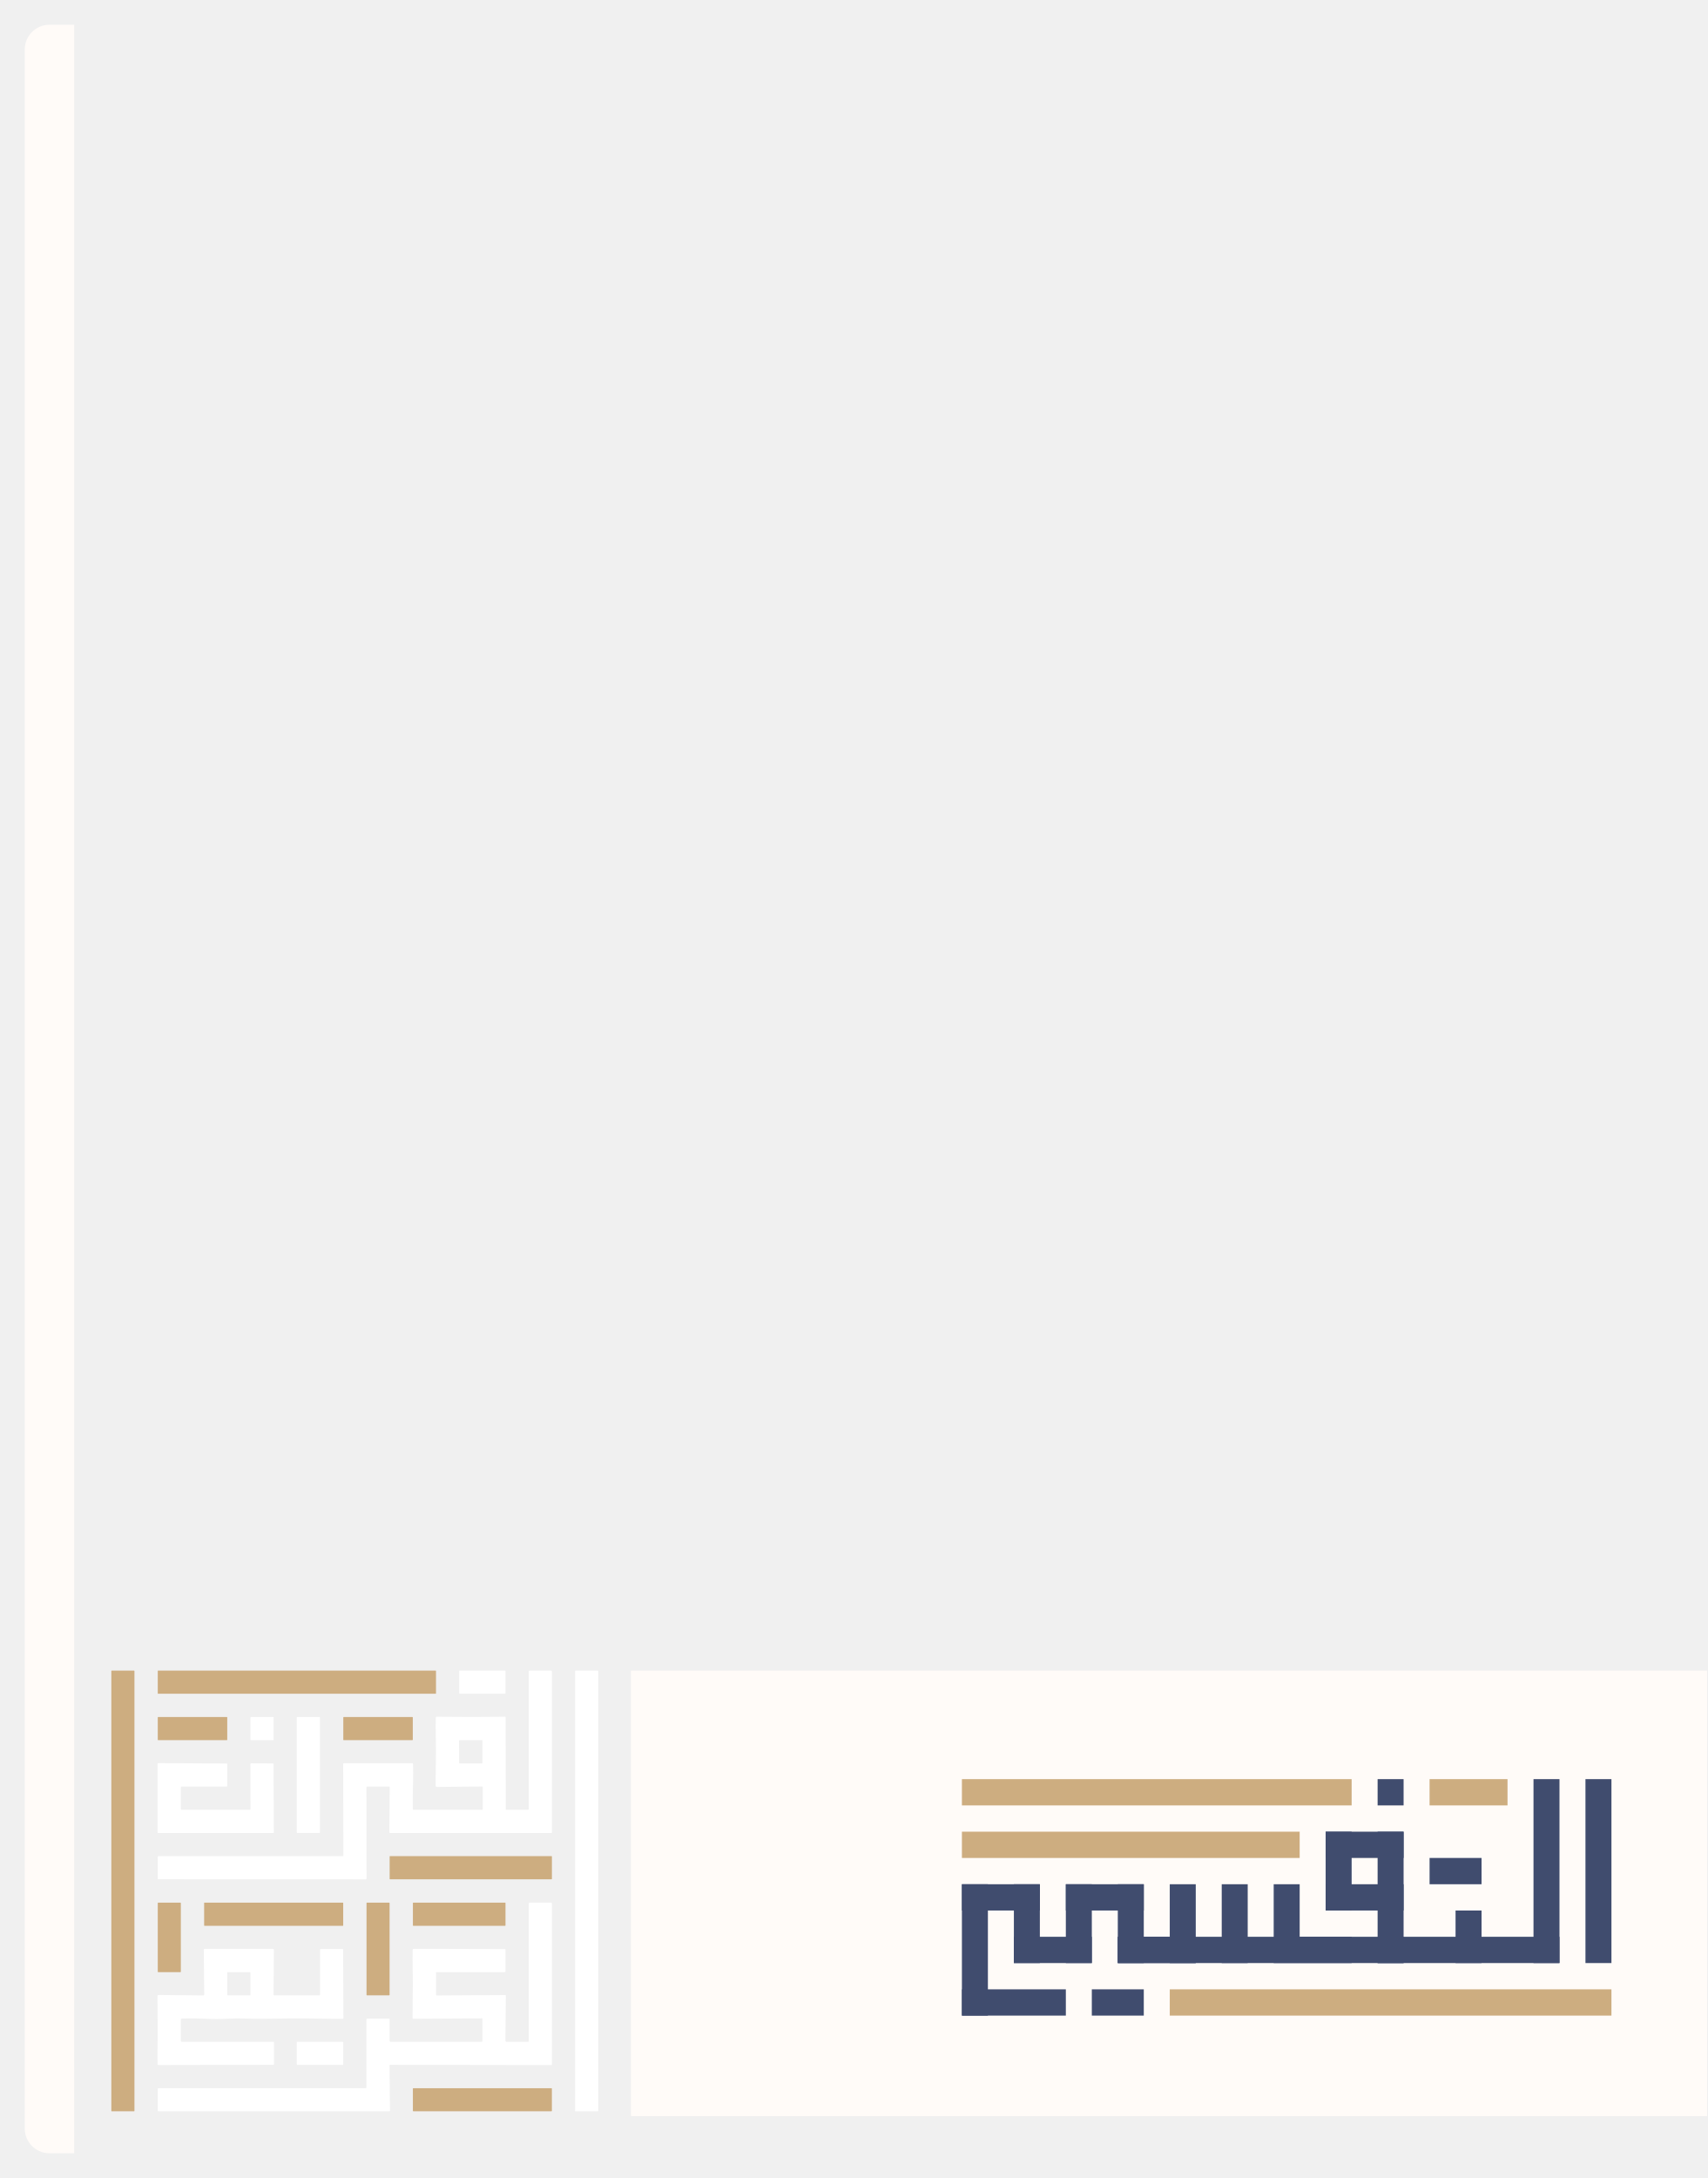
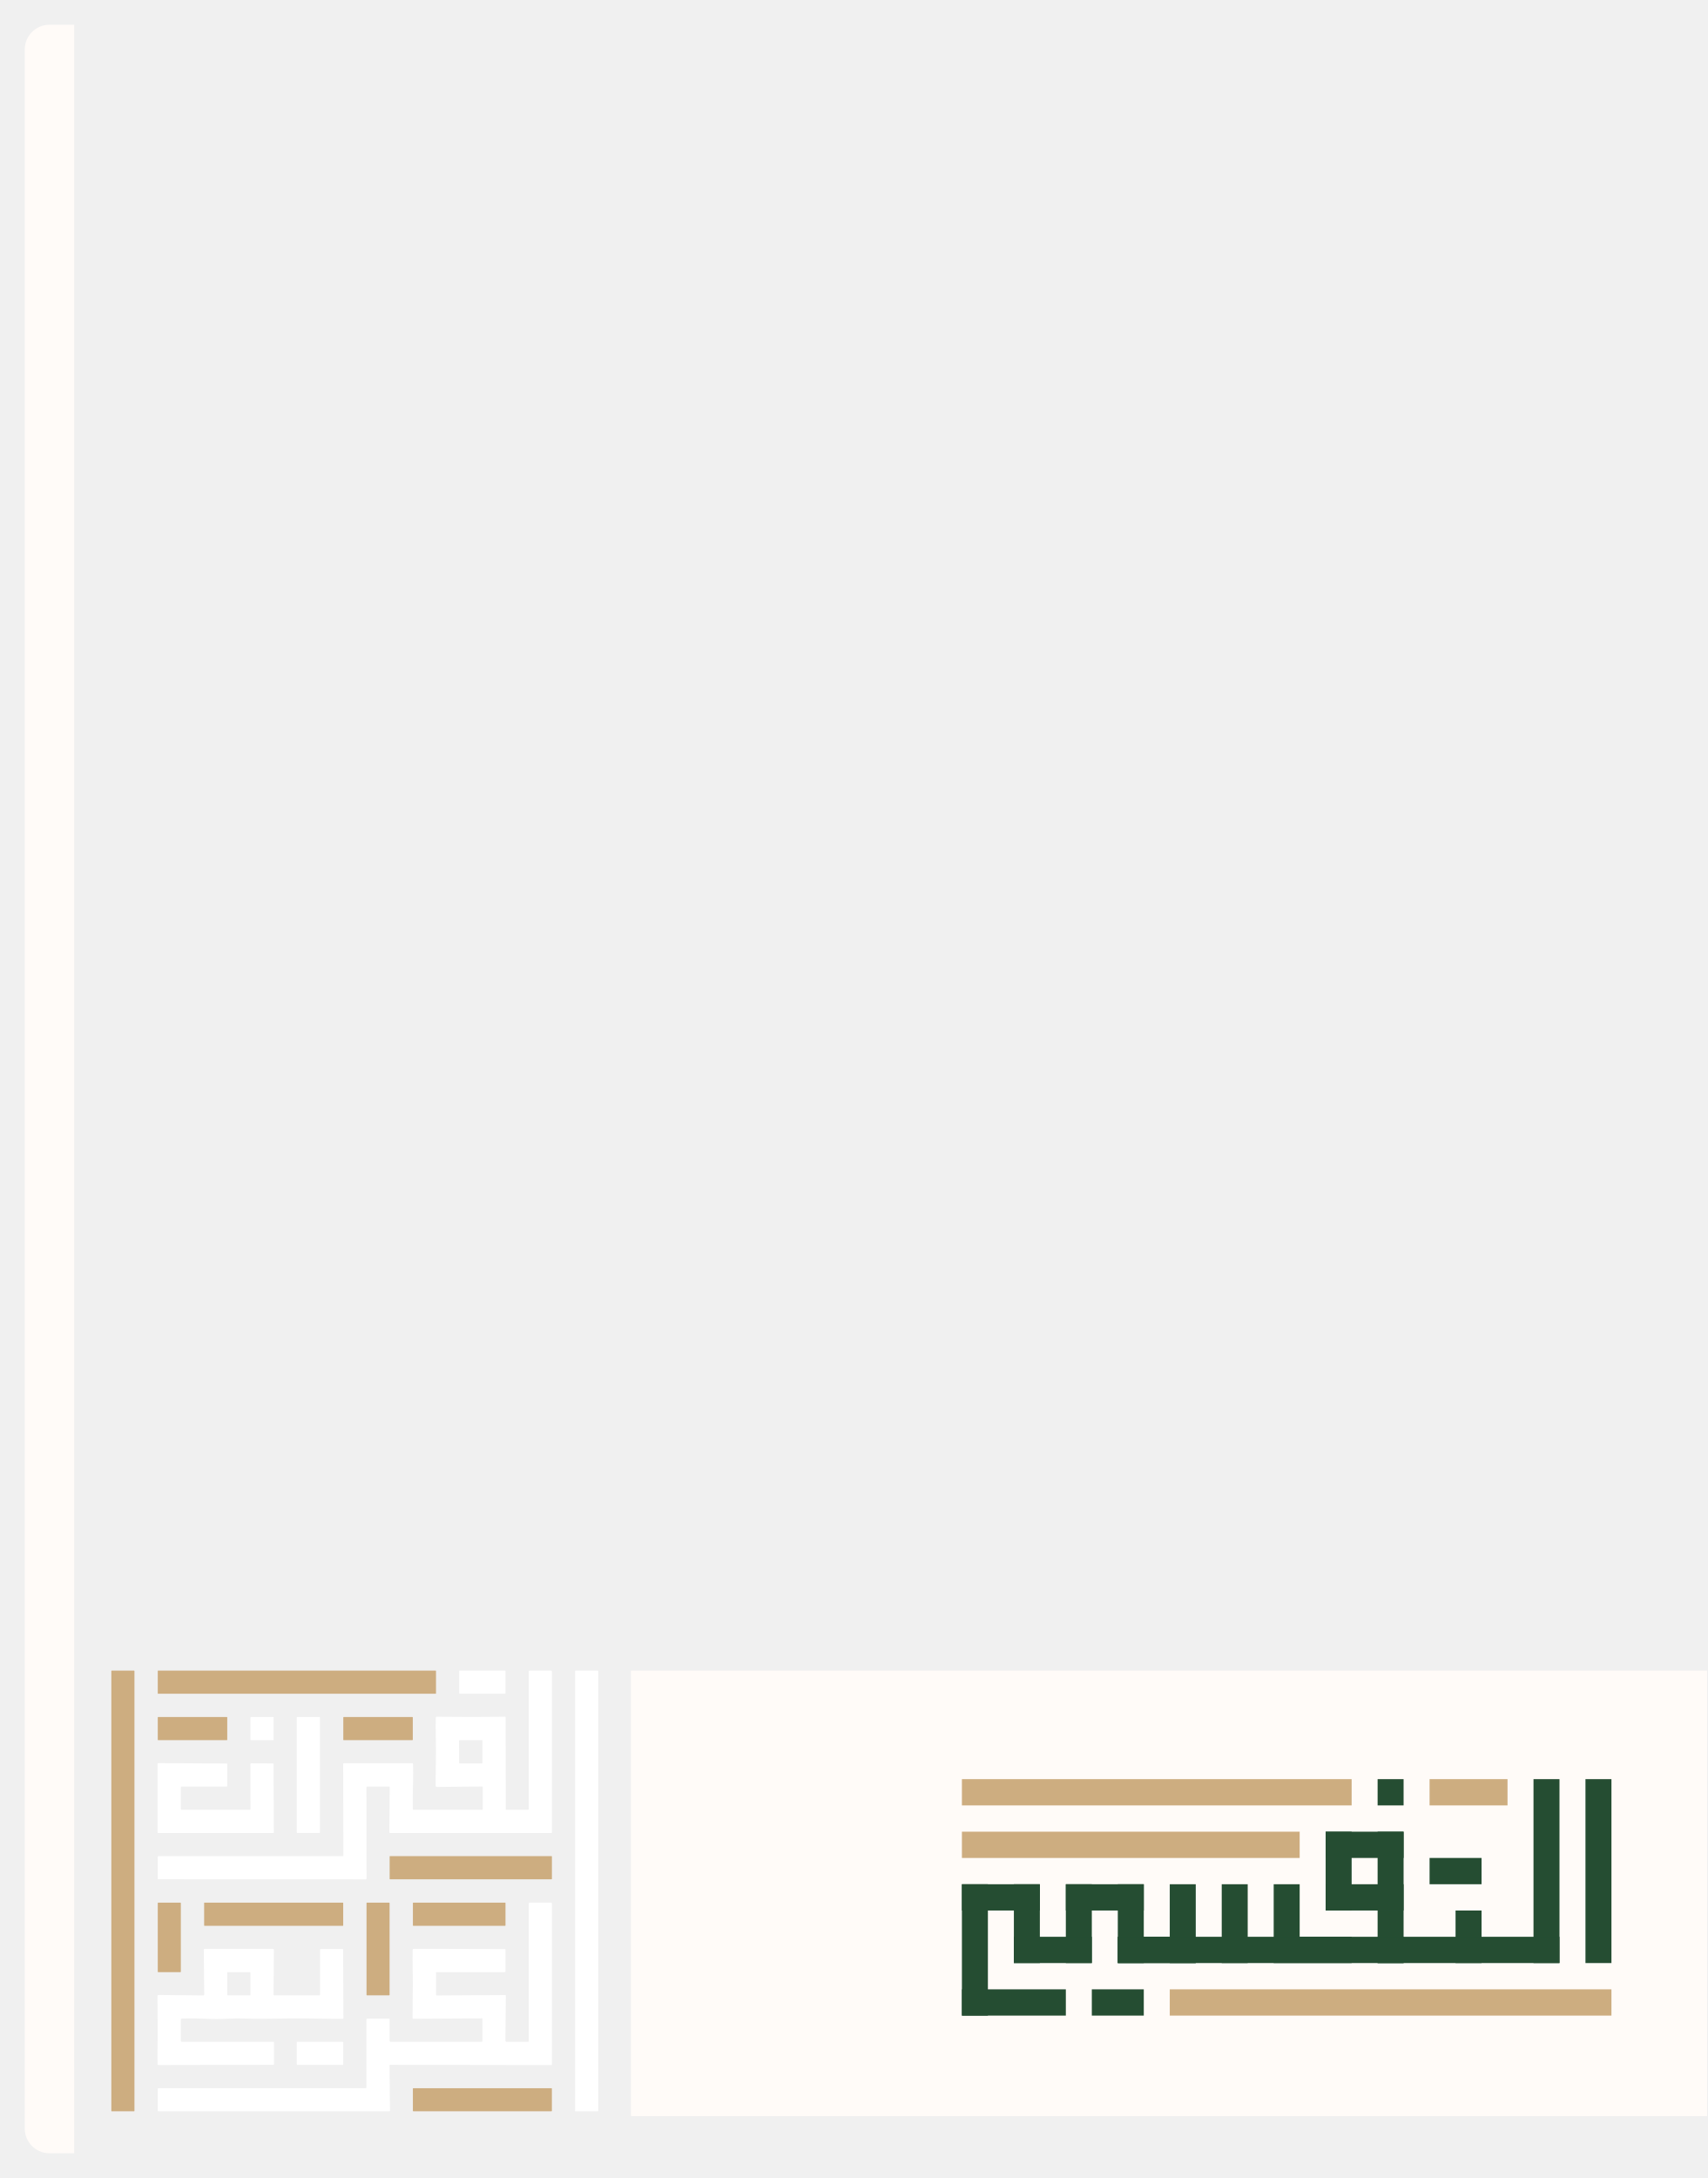
<svg xmlns="http://www.w3.org/2000/svg" width="138" height="176" viewBox="0 0 138 176" fill="none">
  <g clip-path="url(#clip0_398_30)">
    <mask id="mask0_398_30" style="mask-type:luminance" maskUnits="userSpaceOnUse" x="0" y="0" width="138" height="176">
      <path d="M138 0H0V176H138V0Z" fill="white" />
    </mask>
    <g mask="url(#mask0_398_30)">
      <path d="M2 4C2 2.895 2.895 2 4 2H6V174H4C2.895 174 2 173.105 2 172V4Z" fill="#FFFBF8" />
      <path d="M51 135H138V171H51V135Z" fill="#FFFBF8" />
      <path d="M40.827 135H37.148C37.131 135 37.117 135.014 37.117 135.031V136.836C37.117 136.854 37.131 136.867 37.148 136.867H40.827C40.844 136.867 40.858 136.854 40.858 136.836V135.031C40.858 135.014 40.844 135 40.827 135Z" fill="white" />
      <path d="M39.02 146.186V144.391C39.02 144.387 39.019 144.383 39.017 144.38C39.016 144.376 39.014 144.373 39.011 144.37C39.008 144.367 39.005 144.365 39.001 144.364C38.997 144.362 38.993 144.362 38.99 144.362L35.323 144.4C35.308 144.4 35.293 144.398 35.279 144.392C35.265 144.386 35.252 144.378 35.242 144.367C35.231 144.356 35.222 144.343 35.217 144.329C35.211 144.315 35.208 144.3 35.208 144.285C35.219 143.372 35.229 142.467 35.238 141.572C35.245 140.772 35.192 139.699 35.225 138.78C35.225 138.765 35.232 138.75 35.243 138.74C35.254 138.729 35.269 138.723 35.285 138.723C37.175 138.753 39.018 138.753 40.815 138.722C40.822 138.722 40.828 138.724 40.835 138.726C40.842 138.729 40.847 138.733 40.852 138.738C40.858 138.742 40.861 138.748 40.864 138.755C40.867 138.761 40.868 138.768 40.868 138.775L40.881 146.21C40.881 146.219 40.885 146.228 40.891 146.235C40.898 146.241 40.907 146.245 40.916 146.245L42.686 146.244C42.701 146.244 42.715 146.238 42.726 146.227C42.736 146.217 42.742 146.203 42.742 146.188V135.054C42.742 135.018 42.76 135 42.796 135L44.533 135.001C44.553 135.001 44.573 135.009 44.587 135.023C44.601 135.038 44.609 135.057 44.609 135.078V148.07C44.609 148.105 44.592 148.123 44.557 148.123L31.531 148.121C31.523 148.121 31.515 148.119 31.508 148.116C31.501 148.113 31.494 148.108 31.488 148.103C31.483 148.097 31.479 148.09 31.476 148.083C31.473 148.075 31.471 148.068 31.471 148.06L31.499 144.425C31.499 144.387 31.48 144.368 31.442 144.368H29.673C29.635 144.368 29.616 144.387 29.616 144.424L29.628 151.804C29.628 151.844 29.607 151.865 29.566 151.865L12.79 151.859C12.78 151.859 12.77 151.855 12.763 151.847C12.755 151.84 12.752 151.83 12.752 151.82V150.052C12.752 150.011 12.772 149.99 12.814 149.99H27.716C27.741 149.99 27.753 149.978 27.753 149.953L27.739 142.558C27.739 142.509 27.764 142.484 27.813 142.484H33.325C33.361 142.484 33.38 142.502 33.381 142.537C33.4 143.006 33.402 143.461 33.388 143.901C33.366 144.631 33.358 145.398 33.367 146.201C33.367 146.23 33.381 146.244 33.409 146.244H38.962C38.977 146.244 38.992 146.238 39.003 146.227C39.014 146.216 39.02 146.201 39.02 146.186ZM38.991 140.664C38.991 140.651 38.986 140.638 38.977 140.629C38.968 140.62 38.955 140.615 38.942 140.615L37.156 140.618C37.143 140.618 37.13 140.623 37.121 140.633C37.112 140.642 37.107 140.654 37.107 140.667L37.11 142.454C37.11 142.467 37.115 142.479 37.125 142.488C37.134 142.497 37.146 142.502 37.159 142.502L38.946 142.499C38.959 142.499 38.971 142.494 38.98 142.485C38.989 142.476 38.994 142.463 38.994 142.45L38.991 140.664Z" fill="white" />
      <path d="M48.325 135H46.514C46.498 135 46.485 135.013 46.485 135.029V170.58C46.485 170.596 46.498 170.609 46.514 170.609H48.325C48.341 170.609 48.354 170.596 48.354 170.58V135.029C48.354 135.013 48.341 135 48.325 135Z" fill="white" />
      <path d="M22.085 138.751H20.274C20.257 138.751 20.244 138.765 20.244 138.781V140.587C20.244 140.603 20.257 140.617 20.274 140.617H22.085C22.102 140.617 22.115 140.603 22.115 140.587V138.781C22.115 138.765 22.102 138.751 22.085 138.751Z" fill="white" />
      <path d="M25.826 138.751H24.024C24.006 138.751 23.99 138.767 23.99 138.786V148.081C23.99 148.1 24.006 148.115 24.024 148.115H25.826C25.844 148.115 25.86 148.1 25.86 148.081V138.786C25.86 138.767 25.844 138.751 25.826 138.751Z" fill="white" />
      <path d="M14.666 146.244H20.196C20.209 146.244 20.222 146.239 20.231 146.229C20.241 146.22 20.246 146.207 20.246 146.194L20.24 142.541C20.24 142.528 20.245 142.515 20.254 142.506C20.263 142.497 20.276 142.491 20.289 142.491L22.06 142.499C22.074 142.499 22.086 142.504 22.096 142.513C22.105 142.523 22.11 142.535 22.11 142.548L22.133 148.073C22.133 148.08 22.132 148.086 22.129 148.092C22.127 148.098 22.123 148.104 22.118 148.108C22.114 148.113 22.108 148.116 22.102 148.119C22.096 148.121 22.09 148.123 22.083 148.123H12.787C12.781 148.123 12.774 148.121 12.768 148.119C12.762 148.116 12.757 148.113 12.752 148.108C12.748 148.104 12.744 148.098 12.742 148.092C12.739 148.086 12.738 148.08 12.738 148.073V142.524C12.738 142.51 12.743 142.498 12.752 142.488C12.762 142.479 12.774 142.474 12.787 142.474L18.319 142.509C18.326 142.509 18.332 142.51 18.338 142.513C18.344 142.515 18.35 142.519 18.355 142.524C18.359 142.528 18.363 142.534 18.365 142.54C18.368 142.546 18.369 142.552 18.369 142.559L18.367 144.317C18.367 144.324 18.366 144.33 18.363 144.336C18.361 144.342 18.357 144.348 18.352 144.353C18.348 144.357 18.342 144.361 18.336 144.363C18.33 144.366 18.324 144.367 18.317 144.367L14.666 144.368C14.653 144.368 14.64 144.373 14.631 144.383C14.622 144.392 14.617 144.405 14.617 144.418V146.194C14.617 146.207 14.622 146.22 14.631 146.229C14.64 146.239 14.653 146.244 14.666 146.244Z" fill="white" />
      <path d="M35.293 161.249L40.832 161.216C40.839 161.216 40.846 161.217 40.852 161.22C40.858 161.223 40.864 161.226 40.869 161.231C40.873 161.236 40.877 161.242 40.88 161.248C40.883 161.254 40.884 161.261 40.884 161.268L40.853 164.926C40.853 164.944 40.86 164.961 40.872 164.973C40.885 164.986 40.901 164.993 40.919 164.993H42.693C42.706 164.993 42.719 164.987 42.728 164.978C42.737 164.969 42.742 164.956 42.742 164.943V153.81C42.742 153.769 42.762 153.749 42.802 153.749H44.538C44.586 153.749 44.609 153.773 44.609 153.82V166.827C44.609 166.859 44.594 166.875 44.562 166.875L31.54 166.854C31.502 166.854 31.484 166.872 31.484 166.91L31.521 170.555C31.521 170.591 31.503 170.609 31.466 170.609H12.803C12.769 170.609 12.752 170.592 12.752 170.557V168.797C12.752 168.79 12.753 168.782 12.756 168.776C12.758 168.769 12.762 168.763 12.767 168.758C12.772 168.753 12.778 168.749 12.785 168.746C12.791 168.743 12.798 168.742 12.805 168.742H29.572C29.584 168.742 29.595 168.737 29.604 168.729C29.613 168.72 29.617 168.708 29.617 168.696V163.192C29.617 163.142 29.642 163.117 29.693 163.117H31.431C31.47 163.117 31.49 163.137 31.49 163.176V164.916C31.49 164.936 31.498 164.956 31.512 164.97C31.527 164.985 31.546 164.993 31.567 164.993H38.952C38.963 164.993 38.973 164.988 38.98 164.981C38.987 164.974 38.992 164.964 38.992 164.953L38.993 163.153C38.993 163.146 38.991 163.139 38.989 163.133C38.986 163.126 38.982 163.12 38.977 163.115C38.972 163.111 38.966 163.107 38.959 163.104C38.953 163.101 38.946 163.1 38.939 163.1L33.408 163.133C33.364 163.133 33.343 163.112 33.344 163.068C33.353 162.135 33.362 161.239 33.369 160.383C33.375 159.476 33.326 158.484 33.357 157.543C33.359 157.5 33.38 157.479 33.422 157.479L40.811 157.5C40.824 157.5 40.836 157.505 40.844 157.514C40.853 157.523 40.858 157.535 40.858 157.547V159.307C40.858 159.346 40.838 159.366 40.799 159.366H35.299C35.261 159.366 35.241 159.385 35.241 159.423V161.181C35.241 161.227 35.258 161.249 35.293 161.249Z" fill="white" />
      <path d="M22.181 161.241H25.807C25.848 161.241 25.869 161.22 25.869 161.178V157.546C25.869 157.512 25.886 157.495 25.92 157.495L27.687 157.494C27.719 157.494 27.735 157.51 27.735 157.543L27.755 163.062C27.755 163.111 27.73 163.136 27.681 163.137C27.201 163.14 26.539 163.134 25.695 163.119C24.445 163.096 22.952 163.101 21.216 163.132C20.335 163.149 19.368 163.072 18.431 163.126C17.811 163.163 17.156 163.163 16.467 163.126C15.923 163.098 15.327 163.094 14.68 163.115C14.638 163.116 14.617 163.138 14.617 163.18V164.928C14.617 164.971 14.638 164.993 14.681 164.993H22.12C22.127 164.993 22.134 164.995 22.139 165C22.144 165.005 22.146 165.012 22.146 165.018V166.803C22.146 166.836 22.13 166.853 22.097 166.853L12.794 166.871C12.757 166.871 12.738 166.853 12.737 166.817C12.705 165.897 12.755 164.834 12.748 164.072C12.742 163.159 12.735 162.239 12.726 161.311C12.726 161.297 12.728 161.284 12.733 161.272C12.738 161.259 12.745 161.248 12.755 161.239C12.764 161.229 12.776 161.222 12.788 161.217C12.8 161.212 12.814 161.209 12.827 161.209L16.425 161.247C16.436 161.248 16.447 161.246 16.457 161.241C16.467 161.237 16.476 161.231 16.483 161.224C16.491 161.216 16.497 161.207 16.501 161.197C16.505 161.187 16.507 161.176 16.507 161.166L16.47 157.555C16.47 157.546 16.471 157.536 16.475 157.527C16.479 157.519 16.484 157.511 16.491 157.504C16.497 157.497 16.505 157.492 16.514 157.488C16.523 157.484 16.533 157.483 16.542 157.483H22.049C22.061 157.483 22.073 157.485 22.084 157.489C22.094 157.494 22.104 157.501 22.113 157.509C22.121 157.517 22.127 157.527 22.132 157.538C22.136 157.549 22.138 157.561 22.138 157.573L22.111 161.172C22.111 161.218 22.134 161.241 22.181 161.241ZM20.244 159.405C20.244 159.394 20.24 159.384 20.232 159.377C20.225 159.37 20.215 159.366 20.205 159.366H18.408C18.397 159.366 18.387 159.37 18.38 159.377C18.372 159.384 18.368 159.394 18.368 159.405V161.202C18.368 161.212 18.372 161.222 18.38 161.23C18.387 161.237 18.397 161.241 18.408 161.241H20.205C20.215 161.241 20.225 161.237 20.232 161.23C20.24 161.222 20.244 161.212 20.244 161.202V159.405Z" fill="white" />
      <path d="M27.709 164.993H24.021C24.004 164.993 23.99 165.007 23.99 165.024V166.827C23.99 166.844 24.004 166.858 24.021 166.858H27.709C27.726 166.858 27.74 166.844 27.74 166.827V165.024C27.74 165.007 27.726 164.993 27.709 164.993Z" fill="white" />
      <path d="M40.829 153.749H33.403C33.387 153.749 33.374 153.762 33.374 153.778V155.591C33.374 155.607 33.387 155.62 33.403 155.62H40.829C40.845 155.62 40.858 155.607 40.858 155.591V153.778C40.858 153.762 40.845 153.749 40.829 153.749Z" fill="#CDAD80" />
      <path d="M44.57 168.742H33.411C33.39 168.742 33.373 168.759 33.373 168.78V170.571C33.373 170.592 33.39 170.609 33.411 170.609H44.57C44.591 170.609 44.608 170.592 44.608 170.571V168.78C44.608 168.759 44.591 168.742 44.57 168.742Z" fill="#CDAD80" />
      <path d="M31.453 153.749H29.662C29.641 153.749 29.625 153.765 29.625 153.786V161.204C29.625 161.225 29.641 161.241 29.662 161.241H31.453C31.473 161.241 31.49 161.225 31.49 161.204V153.786C31.49 153.765 31.473 153.749 31.453 153.749Z" fill="#CDAD80" />
      <path d="M27.713 153.749H16.527C16.512 153.749 16.5 153.761 16.5 153.777V155.592C16.5 155.608 16.512 155.62 16.527 155.62H27.713C27.729 155.62 27.741 155.608 27.741 155.592V153.777C27.741 153.761 27.729 153.749 27.713 153.749Z" fill="#CDAD80" />
      <path d="M14.58 153.749H12.789C12.768 153.749 12.752 153.765 12.752 153.786V159.328C12.752 159.349 12.768 159.366 12.789 159.366H14.58C14.6 159.366 14.617 159.349 14.617 159.328V153.786C14.617 153.765 14.6 153.749 14.58 153.749Z" fill="#CDAD80" />
      <path d="M44.582 149.989H31.522C31.507 149.989 31.494 150.002 31.494 150.017V151.833C31.494 151.848 31.507 151.861 31.522 151.861H44.582C44.597 151.861 44.61 151.848 44.61 151.833V150.017C44.61 150.002 44.597 149.989 44.582 149.989Z" fill="#CDAD80" />
      <path d="M33.338 138.751H27.776C27.761 138.751 27.748 138.763 27.748 138.778V140.59C27.748 140.605 27.761 140.617 27.776 140.617H33.338C33.353 140.617 33.365 140.605 33.365 140.59V138.778C33.365 138.763 33.353 138.751 33.338 138.751Z" fill="#CDAD80" />
      <path d="M18.34 138.751H12.779C12.764 138.751 12.752 138.764 12.752 138.779V140.589C12.752 140.604 12.764 140.617 12.779 140.617H18.34C18.356 140.617 18.368 140.604 18.368 140.589V138.779C18.368 138.764 18.356 138.751 18.34 138.751Z" fill="#CDAD80" />
      <path d="M35.213 135H12.779C12.764 135 12.752 135.013 12.752 135.028V136.842C12.752 136.857 12.764 136.869 12.779 136.869H35.213C35.229 136.869 35.241 136.857 35.241 136.842V135.028C35.241 135.013 35.229 135 35.213 135Z" fill="#CDAD80" />
      <path d="M10.837 135H9.03C9.013 135 9 135.013 9 135.03V170.579C9 170.596 9.013 170.609 9.03 170.609H10.837C10.854 170.609 10.867 170.596 10.867 170.579V135.03C10.867 135.013 10.854 135 10.837 135Z" fill="#CDAD80" />
-       <path d="M128.15 143.769H130.25V158.631H128.15V143.769Z" fill="#404C6E" />
-       <path d="M123.95 143.769H126.05V158.631H123.95V143.769Z" fill="#404C6E" />
-       <path d="M119.75 158.631V156.508H126.05V158.631H119.75Z" fill="#404C6E" />
-       <path d="M117.65 154.385H119.75V158.631H117.65V154.385Z" fill="#404C6E" />
-       <path d="M119.75 156.508V158.631H111.35V156.508H119.75Z" fill="#404C6E" />
-       <path d="M119.75 150.138V152.262H115.55V150.138H119.75Z" fill="#404C6E" />
-       <path d="M107.15 154.385V152.262H113.45V154.385H107.15Z" fill="#404C6E" />
-       <path d="M111.35 148.015H113.45V154.385H111.35V148.015Z" fill="#404C6E" />
-       <path d="M107.15 150.138V148.015H113.45V150.138H107.15Z" fill="#404C6E" />
-       <path d="M109.25 154.385H107.15V148.015H109.25V154.385Z" fill="#404C6E" />
-       <path d="M111.35 154.385H113.45V158.631H111.35V154.385Z" fill="#404C6E" />
-       <path d="M113.45 156.508V158.631H105.05V156.508H113.45Z" fill="#404C6E" />
-       <path d="M113.45 143.769V145.892H111.35V143.769H113.45Z" fill="#404C6E" />
-       <path d="M102.95 152.262H105.05V158.631H102.95V152.262Z" fill="#404C6E" />
-       <path d="M90.35 158.631V156.508H109.25V158.631H90.35Z" fill="#404C6E" />
-       <path d="M98.75 152.262H100.85V158.631H98.75V152.262Z" fill="#404C6E" />
-       <path d="M94.55 152.262H96.65V158.631H94.55V152.262Z" fill="#404C6E" />
-       <path d="M90.35 152.262H92.45V158.631H90.35V152.262Z" fill="#404C6E" />
-       <path d="M90.35 158.631V156.508H96.65V158.631H90.35Z" fill="#404C6E" />
-       <path d="M92.45 152.262V154.385H86.15V152.262H92.45Z" fill="#404C6E" />
-       <path d="M86.15 152.262H88.25V158.631H86.15V152.262Z" fill="#404C6E" />
-       <path d="M88.25 156.508V158.631H81.95V156.508H88.25Z" fill="#404C6E" />
-       <path d="M77.75 152.262H79.85V162.877H77.75V152.262Z" fill="#404C6E" />
-       <path d="M77.75 162.877V160.754H86.15V162.877H77.75Z" fill="#404C6E" />
-       <path d="M88.25 162.877V160.754H92.45V162.877H88.25Z" fill="#404C6E" />
-       <path d="M81.95 152.262H84.05V158.631H81.95V152.262Z" fill="#404C6E" />
-       <path d="M77.75 154.385V152.262H84.05V154.385H77.75Z" fill="#404C6E" />
+       <path d="M128.15 143.769H130.25V158.631H128.15V143.769Z" fill="#254D32" />
+       <path d="M123.95 143.769H126.05V158.631H123.95V143.769Z" fill="#254D32" />
+       <path d="M119.75 158.631V156.508H126.05V158.631H119.75Z" fill="#254D32" />
+       <path d="M117.65 154.385H119.75V158.631H117.65V154.385Z" fill="#254D32" />
+       <path d="M119.75 156.508V158.631H111.35V156.508H119.75Z" fill="#254D32" />
+       <path d="M119.75 150.138V152.262H115.55V150.138H119.75Z" fill="#254D32" />
+       <path d="M107.15 154.385V152.262H113.45V154.385H107.15Z" fill="#254D32" />
+       <path d="M111.35 148.015H113.45V154.385H111.35V148.015Z" fill="#254D32" />
+       <path d="M107.15 150.138V148.015H113.45V150.138H107.15Z" fill="#254D32" />
+       <path d="M109.25 154.385H107.15V148.015H109.25V154.385Z" fill="#254D32" />
+       <path d="M111.35 154.385H113.45V158.631H111.35V154.385Z" fill="#254D32" />
+       <path d="M113.45 156.508V158.631H105.05V156.508H113.45Z" fill="#254D32" />
+       <path d="M113.45 143.769V145.892H111.35V143.769H113.45Z" fill="#254D32" />
+       <path d="M102.95 152.262H105.05V158.631H102.95V152.262Z" fill="#254D32" />
+       <path d="M90.35 158.631V156.508H109.25V158.631H90.35Z" fill="#254D32" />
+       <path d="M98.75 152.262H100.85V158.631H98.75V152.262Z" fill="#254D32" />
+       <path d="M94.55 152.262H96.65V158.631H94.55V152.262Z" fill="#254D32" />
+       <path d="M90.35 152.262H92.45V158.631H90.35V152.262Z" fill="#254D32" />
+       <path d="M90.35 158.631V156.508H96.65V158.631H90.35Z" fill="#254D32" />
+       <path d="M92.45 152.262V154.385H86.15V152.262H92.45Z" fill="#254D32" />
+       <path d="M86.15 152.262H88.25V158.631H86.15V152.262Z" fill="#254D32" />
+       <path d="M88.25 156.508V158.631H81.95V156.508H88.25Z" fill="#254D32" />
+       <path d="M77.75 152.262H79.85V162.877H77.75V152.262Z" fill="#254D32" />
+       <path d="M77.75 162.877V160.754H86.15V162.877H77.75Z" fill="#254D32" />
+       <path d="M88.25 162.877V160.754H92.45V162.877H88.25Z" fill="#254D32" />
+       <path d="M81.95 152.262H84.05V158.631H81.95V152.262Z" fill="#254D32" />
+       <path d="M77.75 154.385V152.262H84.05V154.385H77.75Z" fill="#254D32" />
      <path d="M94.55 162.877V160.754H130.25V162.877H94.55Z" fill="#CDAD80" />
      <path d="M77.75 145.892V143.769H109.25V145.892H77.75Z" fill="#CDAD80" />
      <path d="M77.75 150.138V148.015H105.05V150.138H77.75Z" fill="#CDAD80" />
      <path d="M115.55 145.892V143.769H121.85V145.892H115.55Z" fill="#CDAD80" />
    </g>
  </g>
  <defs>
    <clipPath id="clip0_398_30">
      <rect width="138" height="176" fill="white" />
    </clipPath>
  </defs>
</svg>
